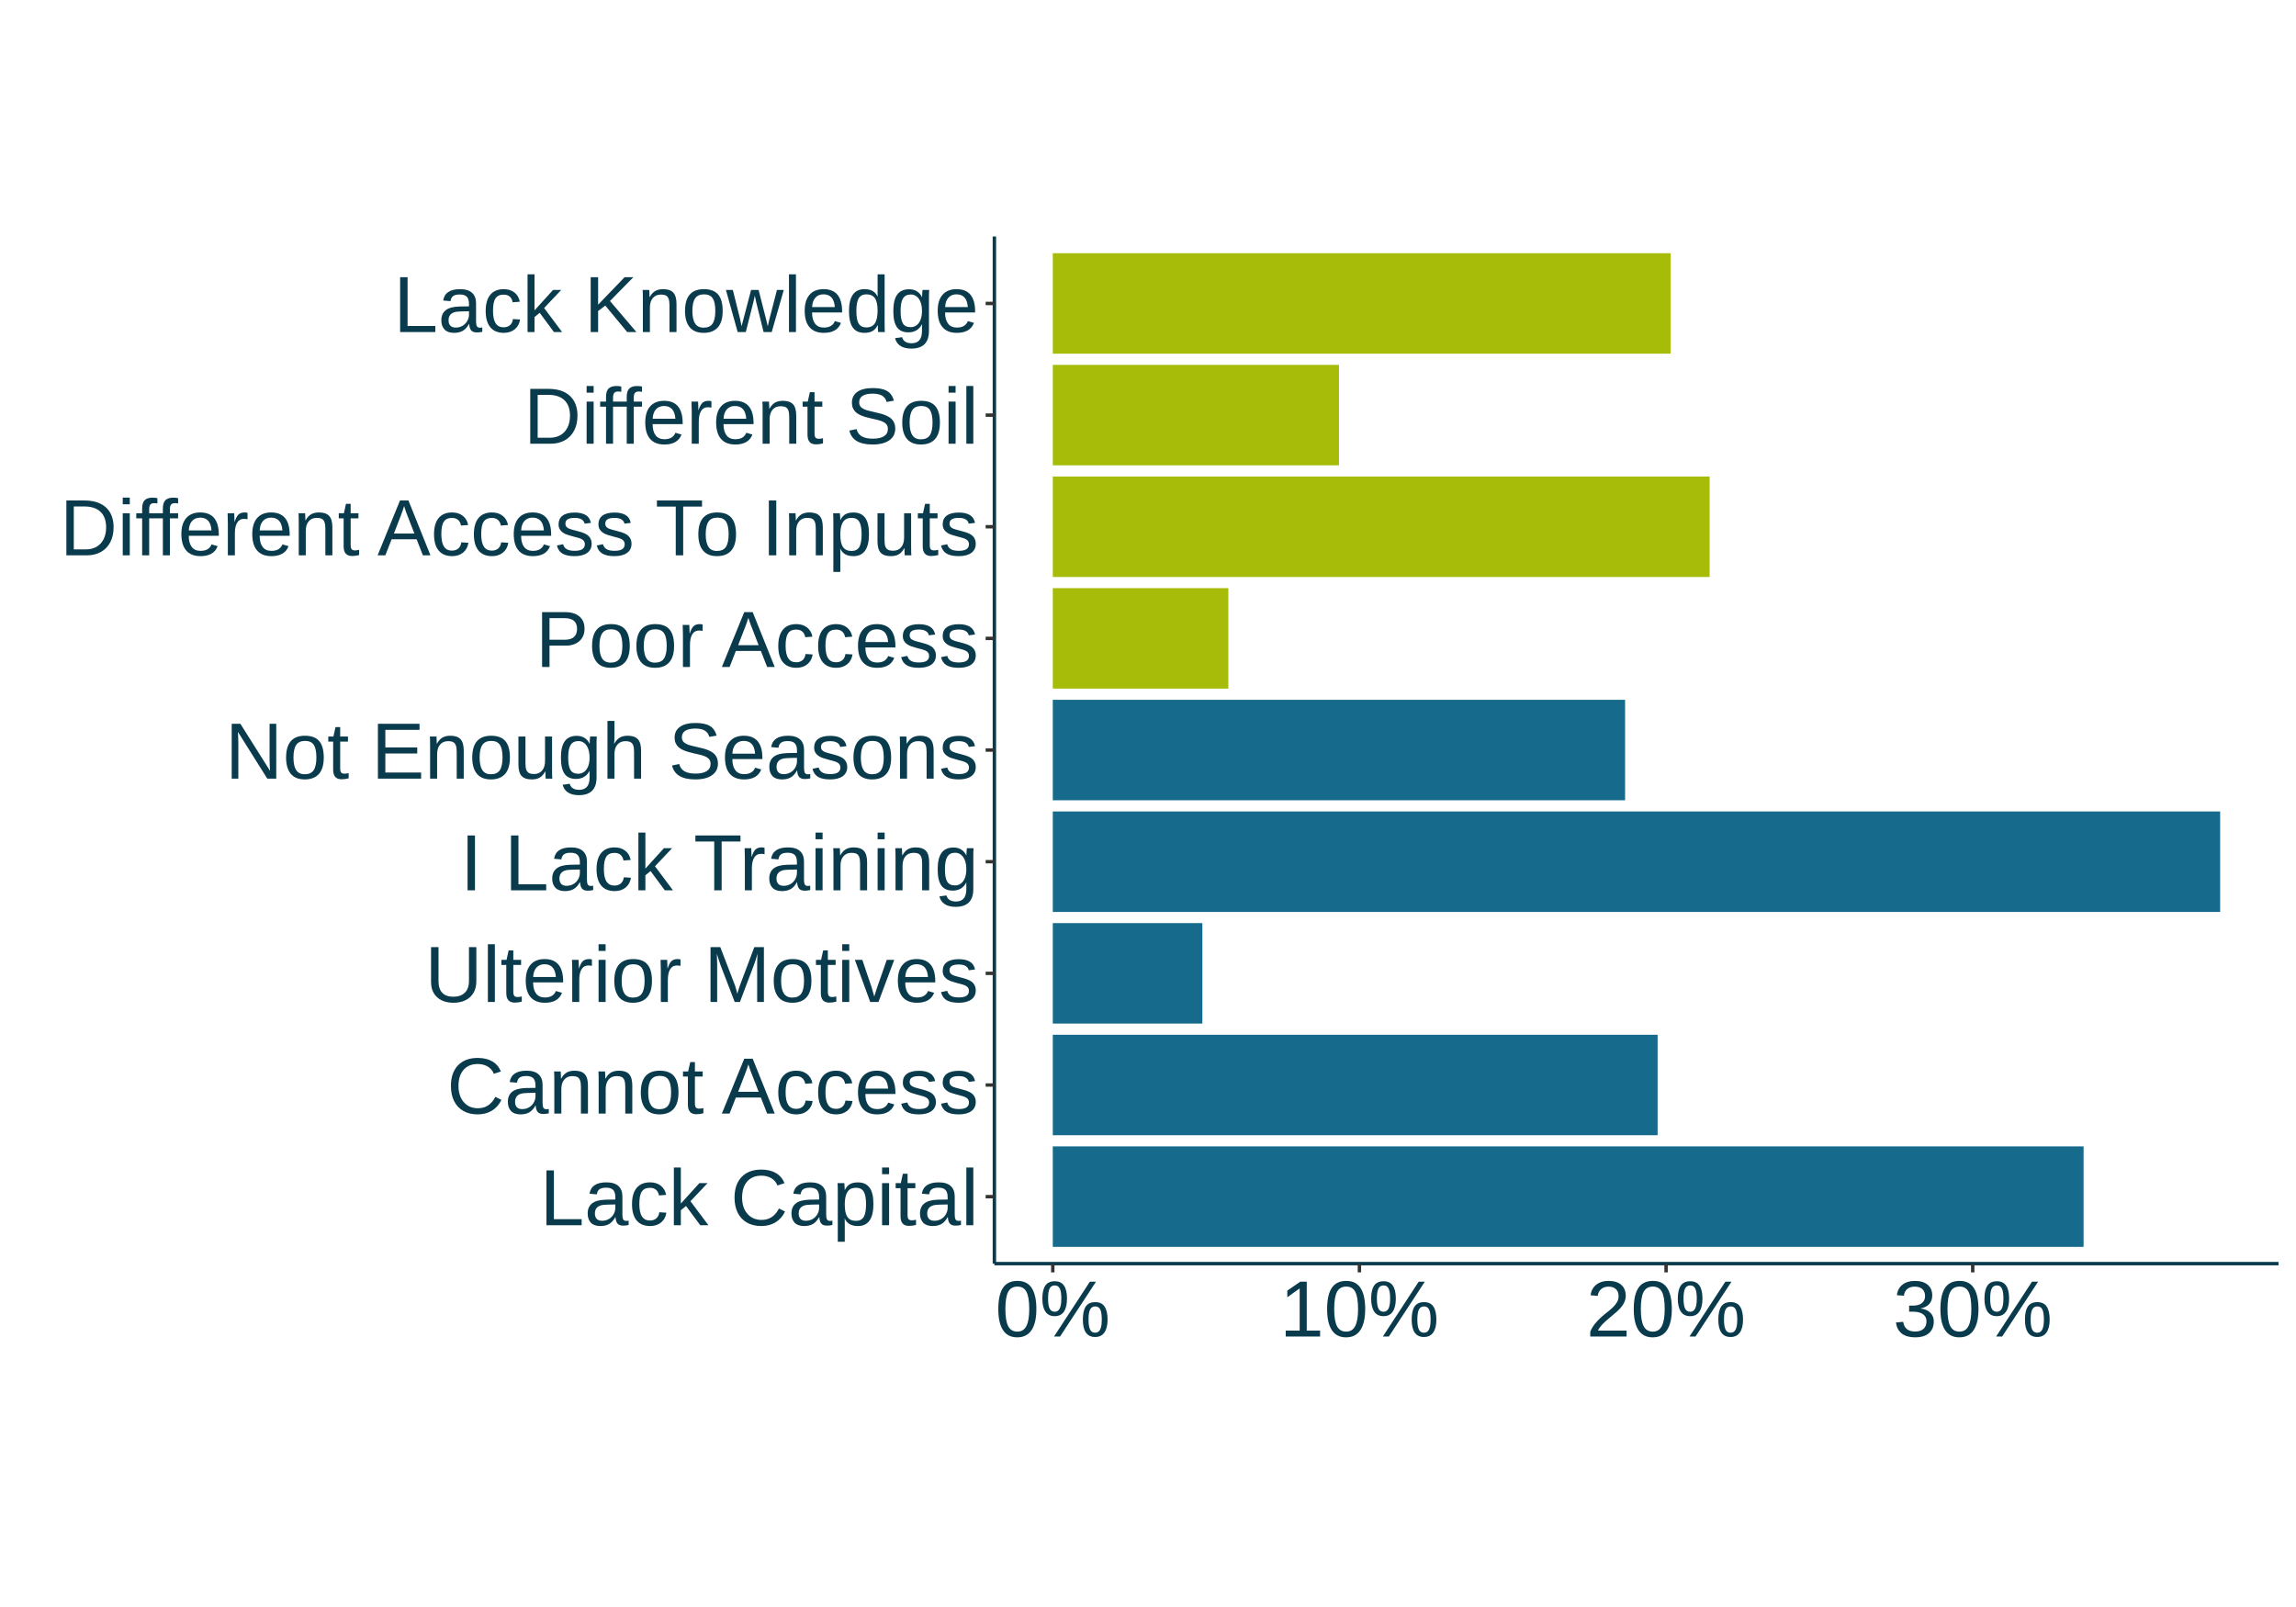
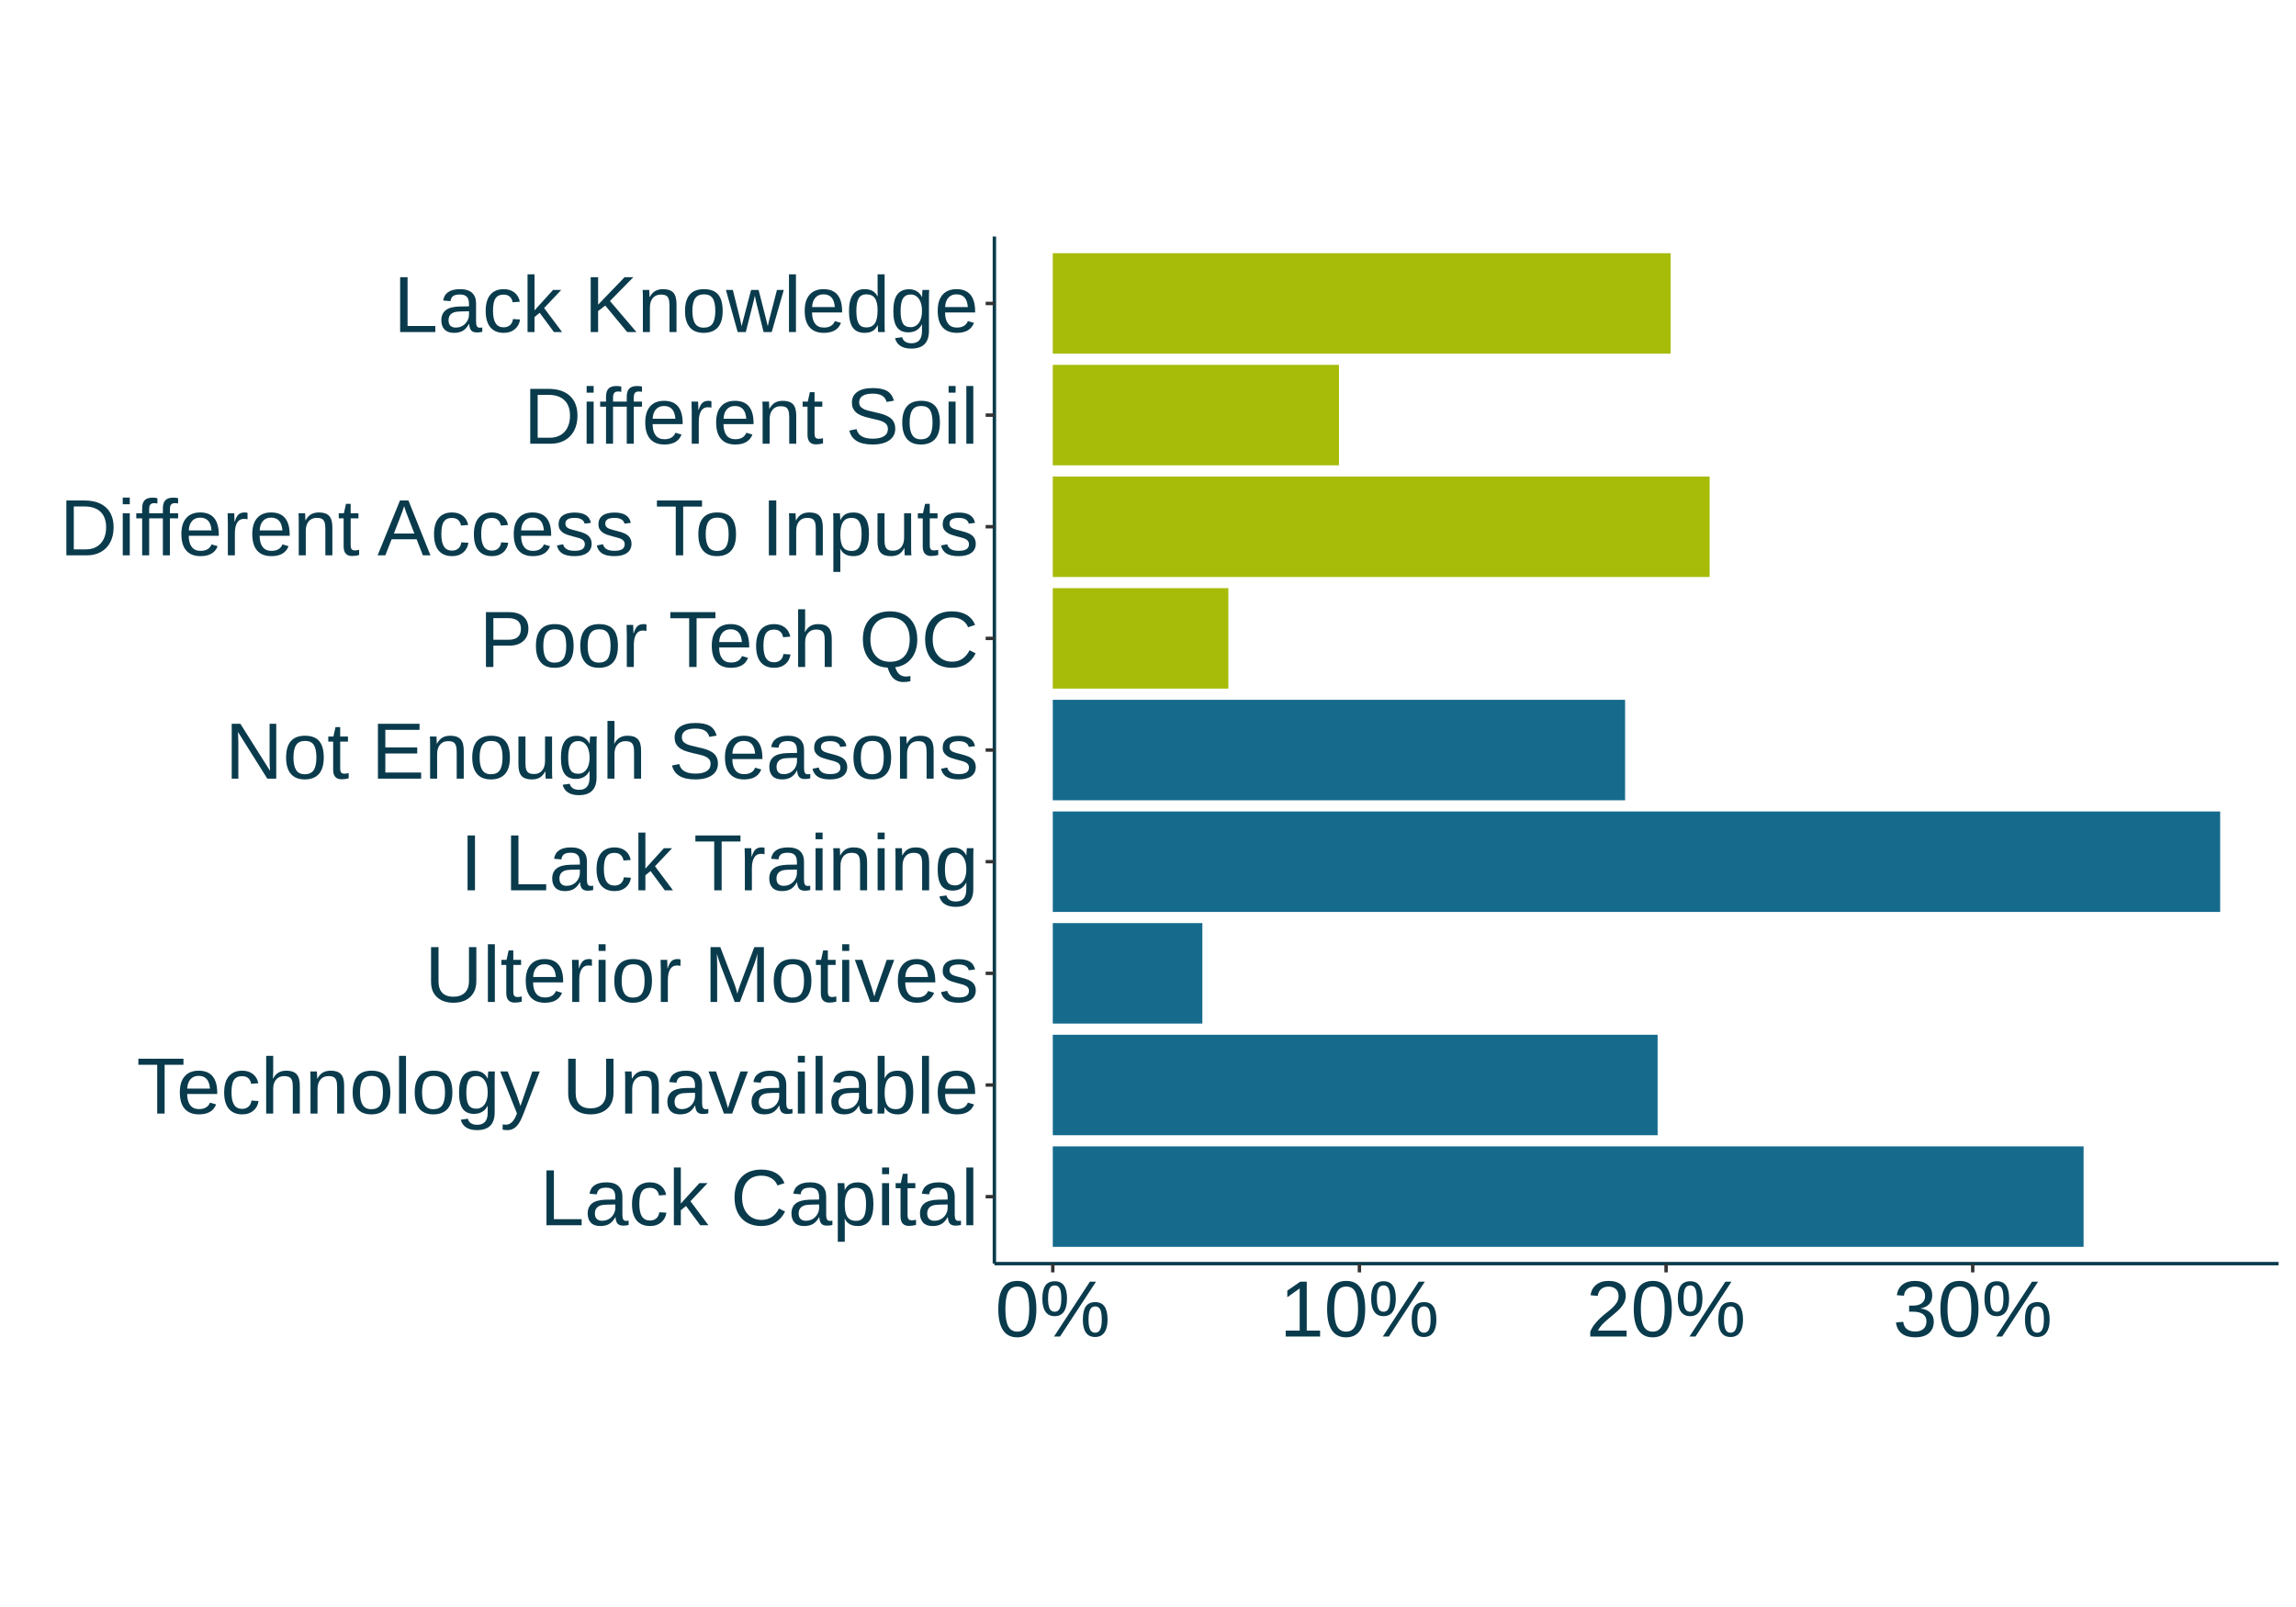
<svg xmlns="http://www.w3.org/2000/svg" class="svglite" width="720.00pt" height="504.00pt" viewBox="0 0 720.00 504.00">
  <defs>
    <style type="text/css">
    .svglite line, .svglite polyline, .svglite polygon, .svglite path, .svglite rect, .svglite circle {
      fill: none;
      stroke: #000000;
      stroke-linecap: round;
      stroke-linejoin: round;
      stroke-miterlimit: 10.00;
    }
    .svglite text {
      white-space: pre;
    }
  </style>
  </defs>
  <rect width="100%" height="100%" style="stroke: none; fill: none;" />
  <defs>
    <clipPath id="cpMC4wMHw3MjAuMDB8MC4wMHw1MDQuMDA=">
      <rect x="0.00" y="0.00" width="720.00" height="504.00" />
    </clipPath>
  </defs>
  <g clip-path="url(#cpMC4wMHw3MjAuMDB8MC4wMHw1MDQuMDA=)">
</g>
  <defs>
    <clipPath id="cpMC4wMHw3MjAuMDB8NjguNjh8NDM1LjMy">
      <rect x="0.00" y="68.68" width="720.00" height="366.63" />
    </clipPath>
  </defs>
  <g clip-path="url(#cpMC4wMHw3MjAuMDB8NjguNjh8NDM1LjMy)">
</g>
  <g clip-path="url(#cpMC4wMHw3MjAuMDB8MC4wMHw1MDQuMDA=)">
</g>
  <defs>
    <clipPath id="cpMzExLjgzfDcxNC41Mnw3NC4xNnwzOTYuMzE=">
      <rect x="311.83" y="74.16" width="402.69" height="322.15" />
    </clipPath>
  </defs>
  <g clip-path="url(#cpMzExLjgzfDcxNC41Mnw3NC4xNnwzOTYuMzE=)">
    <rect x="330.14" y="359.54" width="323.25" height="31.51" style="stroke-width: 1.07; stroke: none; stroke-linecap: square; stroke-linejoin: miter; fill: #166B8C;" />
    <rect x="330.14" y="324.53" width="189.67" height="31.51" style="stroke-width: 1.07; stroke: none; stroke-linecap: square; stroke-linejoin: miter; fill: #166B8C;" />
    <rect x="330.14" y="289.51" width="46.91" height="31.51" style="stroke-width: 1.07; stroke: none; stroke-linecap: square; stroke-linejoin: miter; fill: #166B8C;" />
    <rect x="330.14" y="254.50" width="366.08" height="31.51" style="stroke-width: 1.07; stroke: none; stroke-linecap: square; stroke-linejoin: miter; fill: #166B8C;" />
    <rect x="330.14" y="219.48" width="179.47" height="31.51" style="stroke-width: 1.07; stroke: none; stroke-linecap: square; stroke-linejoin: miter; fill: #166B8C;" />
    <rect x="330.14" y="184.46" width="55.06" height="31.51" style="stroke-width: 1.07; stroke: none; stroke-linecap: square; stroke-linejoin: miter; fill: #A6BC09;" />
    <rect x="330.14" y="149.45" width="205.98" height="31.51" style="stroke-width: 1.07; stroke: none; stroke-linecap: square; stroke-linejoin: miter; fill: #A6BC09;" />
    <rect x="330.14" y="114.43" width="89.74" height="31.51" style="stroke-width: 1.07; stroke: none; stroke-linecap: square; stroke-linejoin: miter; fill: #A6BC09;" />
    <rect x="330.14" y="79.41" width="193.75" height="31.51" style="stroke-width: 1.07; stroke: none; stroke-linecap: square; stroke-linejoin: miter; fill: #A6BC09;" />
  </g>
  <g clip-path="url(#cpMC4wMHw3MjAuMDB8MC4wMHw1MDQuMDA=)">
    <polyline points="311.83,396.31 311.83,74.16 " style="stroke-width: 1.07; stroke: #0A3B4C; stroke-linecap: butt;" />
    <text x="306.90" y="384.27" text-anchor="end" style="font-size: 25.00px;fill: #0A3B4C; font-family: &quot;Arial&quot;;" textLength="137.57px" lengthAdjust="spacingAndGlyphs">Lack Capital</text>
-     <text x="306.90" y="349.25" text-anchor="end" style="font-size: 25.00px;fill: #0A3B4C; font-family: &quot;Arial&quot;;" textLength="168.14px" lengthAdjust="spacingAndGlyphs">Cannot Access</text>
+     <text x="306.90" y="349.25" text-anchor="end" style="font-size: 25.00px;fill: #0A3B4C; font-family: &quot;Arial&quot;;" textLength="266.82px" lengthAdjust="spacingAndGlyphs">Technology Unavailable</text>
    <text x="306.90" y="314.24" text-anchor="end" style="font-size: 25.00px;fill: #0A3B4C; font-family: &quot;Arial&quot;;" textLength="173.64px" lengthAdjust="spacingAndGlyphs">Ulterior Motives</text>
    <text x="306.90" y="279.22" text-anchor="end" style="font-size: 25.00px;fill: #0A3B4C; font-family: &quot;Arial&quot;;" textLength="163.96px" lengthAdjust="spacingAndGlyphs">I Lack Training</text>
    <text x="306.90" y="244.20" text-anchor="end" style="font-size: 25.00px;fill: #0A3B4C; font-family: &quot;Arial&quot;;" textLength="236.28px" lengthAdjust="spacingAndGlyphs">Not Enough Seasons</text>
-     <text x="306.90" y="209.19" text-anchor="end" style="font-size: 25.00px;fill: #0A3B4C; font-family: &quot;Arial&quot;;" textLength="140.33px" lengthAdjust="spacingAndGlyphs">Poor Access</text>
+     <text x="306.90" y="209.19" text-anchor="end" style="font-size: 25.00px;fill: #0A3B4C; font-family: &quot;Arial&quot;;" textLength="159.78px" lengthAdjust="spacingAndGlyphs">Poor Tech QC</text>
    <text x="306.90" y="174.17" text-anchor="end" style="font-size: 25.00px;fill: #0A3B4C; font-family: &quot;Arial&quot;;" textLength="293.18px" lengthAdjust="spacingAndGlyphs">Different Access To Inputs</text>
    <text x="306.90" y="139.16" text-anchor="end" style="font-size: 25.00px;fill: #0A3B4C; font-family: &quot;Arial&quot;;" textLength="143.11px" lengthAdjust="spacingAndGlyphs">Different Soil</text>
    <text x="306.90" y="104.14" text-anchor="end" style="font-size: 25.00px;fill: #0A3B4C; font-family: &quot;Arial&quot;;" textLength="183.46px" lengthAdjust="spacingAndGlyphs">Lack Knowledge</text>
    <polyline points="309.09,375.30 311.83,375.30 " style="stroke-width: 1.07; stroke: #333333; stroke-linecap: butt;" />
    <polyline points="309.09,340.29 311.83,340.29 " style="stroke-width: 1.07; stroke: #333333; stroke-linecap: butt;" />
    <polyline points="309.09,305.27 311.83,305.27 " style="stroke-width: 1.07; stroke: #333333; stroke-linecap: butt;" />
    <polyline points="309.09,270.25 311.83,270.25 " style="stroke-width: 1.07; stroke: #333333; stroke-linecap: butt;" />
    <polyline points="309.09,235.24 311.83,235.24 " style="stroke-width: 1.07; stroke: #333333; stroke-linecap: butt;" />
    <polyline points="309.09,200.22 311.83,200.22 " style="stroke-width: 1.07; stroke: #333333; stroke-linecap: butt;" />
    <polyline points="309.09,165.20 311.83,165.20 " style="stroke-width: 1.07; stroke: #333333; stroke-linecap: butt;" />
    <polyline points="309.09,130.19 311.83,130.19 " style="stroke-width: 1.07; stroke: #333333; stroke-linecap: butt;" />
    <polyline points="309.09,95.17 311.83,95.17 " style="stroke-width: 1.07; stroke: #333333; stroke-linecap: butt;" />
    <polyline points="311.83,396.31 714.52,396.31 " style="stroke-width: 1.07; stroke: #0A3B4C; stroke-linecap: butt;" />
    <polyline points="330.14,399.05 330.14,396.31 " style="stroke-width: 1.07; stroke: #333333; stroke-linecap: butt;" />
    <polyline points="426.30,399.05 426.30,396.31 " style="stroke-width: 1.07; stroke: #333333; stroke-linecap: butt;" />
    <polyline points="522.46,399.05 522.46,396.31 " style="stroke-width: 1.07; stroke: #333333; stroke-linecap: butt;" />
    <polyline points="618.62,399.05 618.62,396.31 " style="stroke-width: 1.07; stroke: #333333; stroke-linecap: butt;" />
    <text x="330.14" y="419.18" text-anchor="middle" style="font-size: 25.00px;fill: #0A3B4C; font-family: &quot;Arial&quot;;" textLength="36.13px" lengthAdjust="spacingAndGlyphs">0%</text>
    <text x="426.30" y="419.18" text-anchor="middle" style="font-size: 25.00px;fill: #0A3B4C; font-family: &quot;Arial&quot;;" textLength="50.03px" lengthAdjust="spacingAndGlyphs">10%</text>
    <text x="522.46" y="419.18" text-anchor="middle" style="font-size: 25.00px;fill: #0A3B4C; font-family: &quot;Arial&quot;;" textLength="50.03px" lengthAdjust="spacingAndGlyphs">20%</text>
    <text x="618.62" y="419.18" text-anchor="middle" style="font-size: 25.00px;fill: #0A3B4C; font-family: &quot;Arial&quot;;" textLength="50.03px" lengthAdjust="spacingAndGlyphs">30%</text>
  </g>
</svg>
